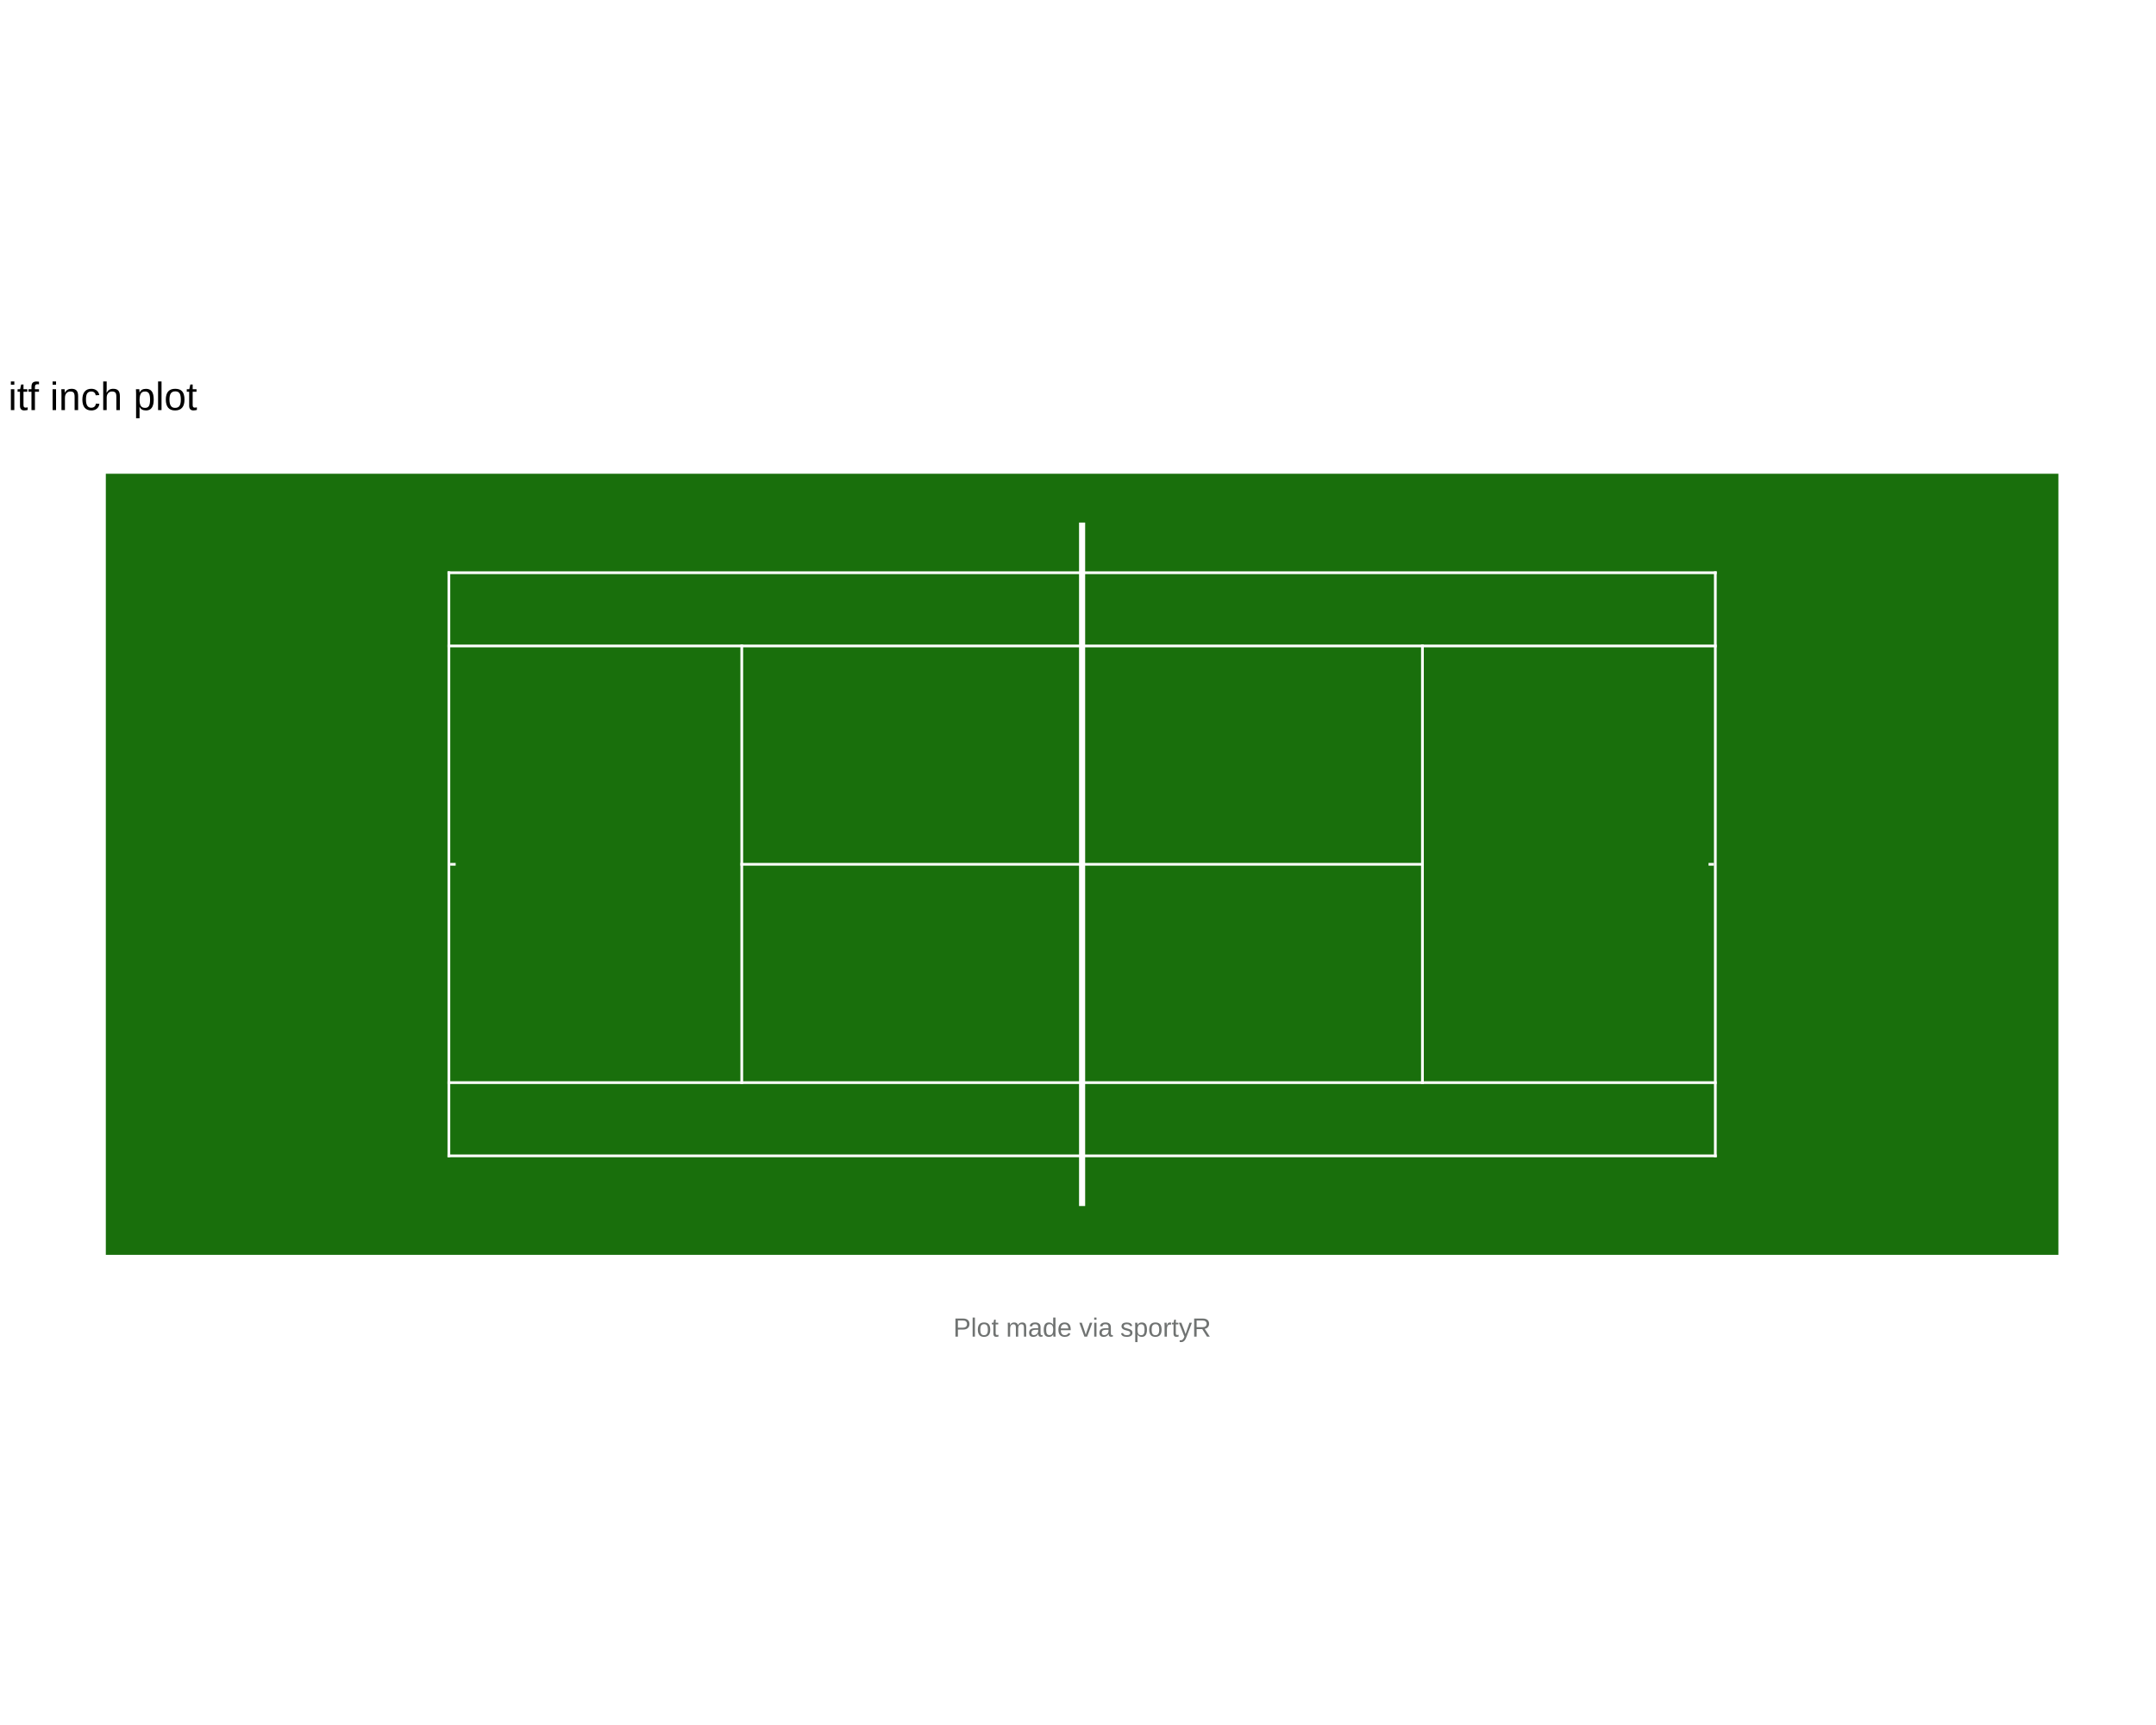
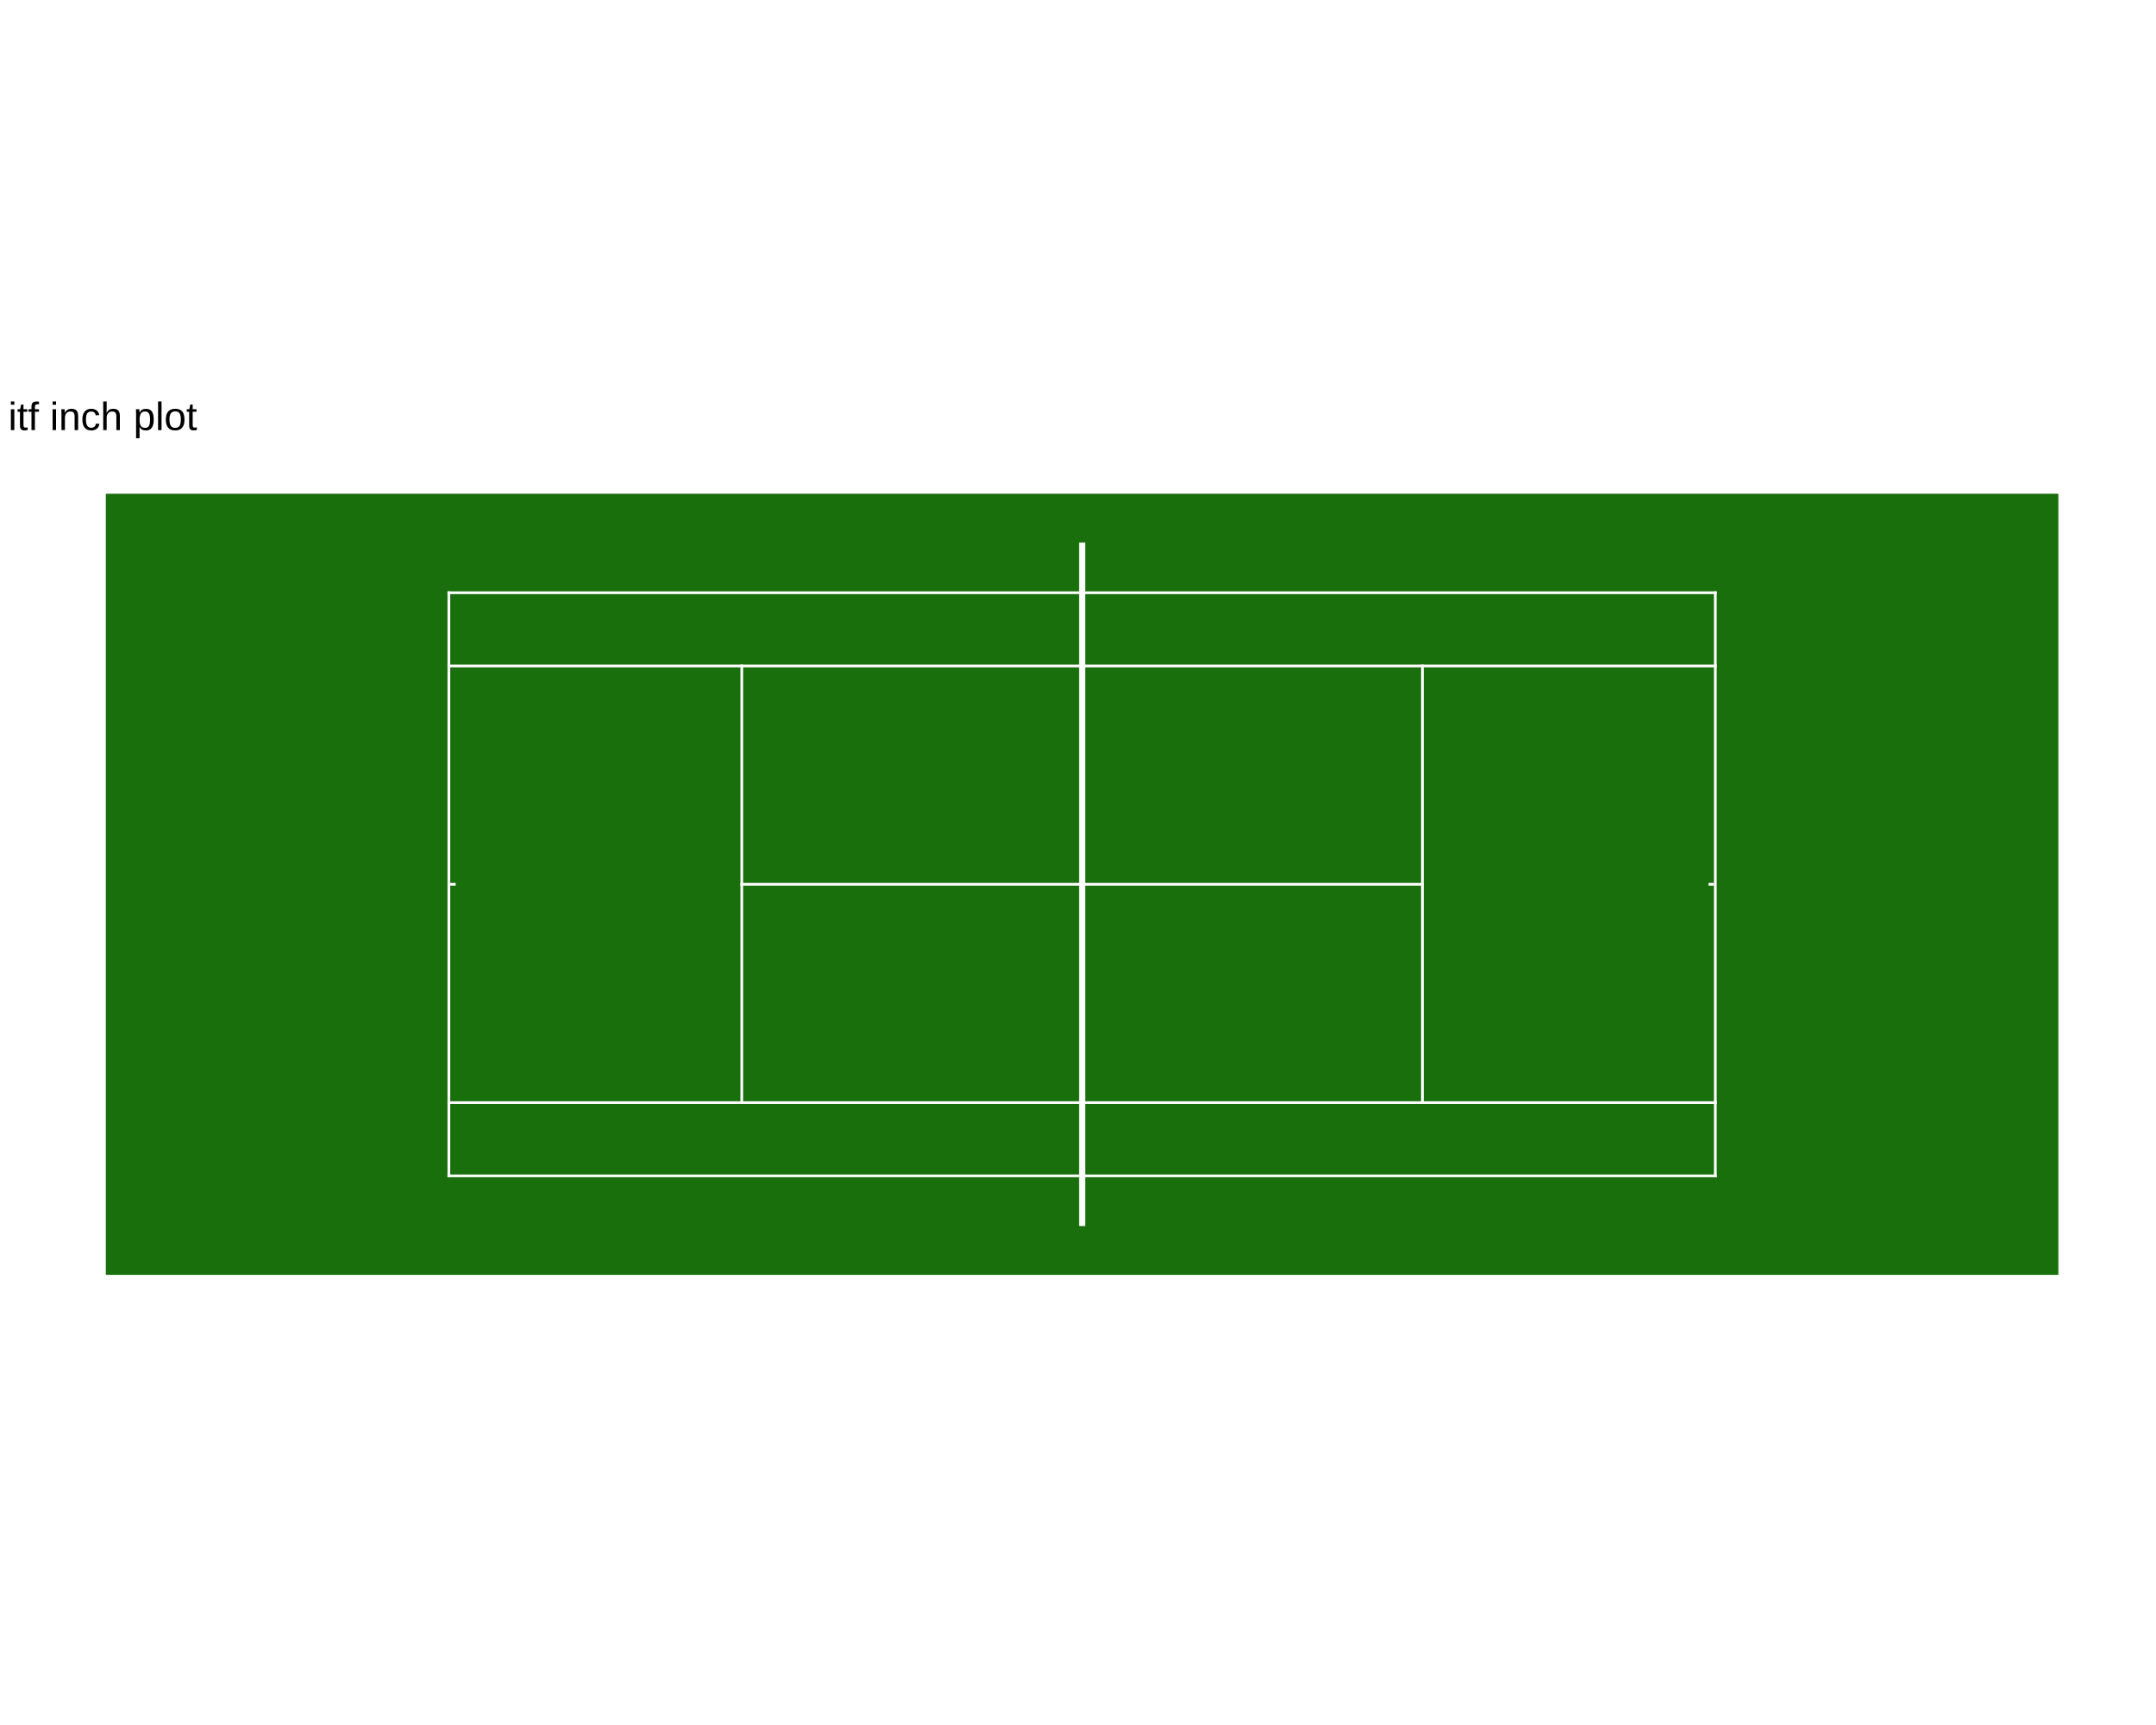
<svg xmlns="http://www.w3.org/2000/svg" viewBox="0 0 720.00 576.00">
  <defs>
    <style type="text/css">
    line, polyline, polygon, path, rect, circle {
      fill: none;
      stroke: #000000;
      stroke-linecap: round;
      stroke-linejoin: round;
      stroke-miterlimit: 10.00;
    }
  </style>
  </defs>
  <rect width="100%" height="100%" style="stroke: none; fill: #FFFFFF;" />
  <defs>
-     <clipPath id="cpMC4wMHw3MjAuMDB8NDE5LjgwfDE1Ni4yMA==">
-       <rect x="0.00" y="156.20" width="720.00" height="263.60" />
+     <clipPath id="cpMC4wMHw3MjAuMDB8NDEzLjEyfDE2Mi44OA==">
+       <rect x="0.00" y="162.88" width="720.00" height="250.24" />
    </clipPath>
  </defs>
-   <rect x="0.00" y="156.20" width="720.00" height="263.60" style="stroke-width: 1.07; stroke: #FFFFFF; fill: #FFFFFF;" clip-path="url(#cpMC4wMHw3MjAuMDB8NDE5LjgwfDE1Ni4yMA==)" />
+   <rect x="0.00" y="162.88" width="720.00" height="250.24" style="stroke-width: 1.07; stroke: #FFFFFF; fill: #FFFFFF;" clip-path="url(#cpMC4wMHw3MjAuMDB8NDEzLjEyfDE2Mi44OA==)" />
  <defs>
    <clipPath id="cpMC4wMHw3MjAuMDB8NTc2LjAwfDAuMDA=">
      <rect x="0.00" y="0.00" width="720.00" height="576.00" />
    </clipPath>
  </defs>
  <defs>
-     <clipPath id="cpMi43NHw3MjAuMDB8NDMyLjA1fDE0NS4xNQ==">
-       <rect x="2.74" y="145.15" width="717.26" height="286.90" />
+     <clipPath id="cpMi43NHw3MjAuMDB8NDM4LjczfDE1MS44Mg==">
+       <rect x="2.74" y="151.82" width="717.26" height="286.90" />
    </clipPath>
  </defs>
-   <polygon points="35.34,419.01 361.37,419.01 361.37,158.19 35.34,158.19 35.34,419.01 687.40,419.01 361.37,419.01 361.37,158.19 687.40,158.19 687.40,419.01 " style="stroke-width: 1.07; stroke: none; fill: #196F0C;" clip-path="url(#cpMi43NHw3MjAuMDB8NDMyLjA1fDE0NS4xNQ==)" />
-   <polygon points="149.45,386.41 150.36,386.41 150.36,190.79 149.45,190.79 149.45,386.41 573.29,386.41 572.38,386.41 572.38,190.79 573.29,190.79 573.29,386.41 " style="stroke-width: 1.07; stroke: none; fill: #FFFFFF;" clip-path="url(#cpMi43NHw3MjAuMDB8NDMyLjA1fDE0NS4xNQ==)" />
-   <polygon points="149.45,386.41 361.37,386.41 361.37,385.50 149.45,385.50 149.45,386.41 573.29,386.41 361.37,386.41 361.37,385.50 573.29,385.50 573.29,386.41 " style="stroke-width: 1.07; stroke: none; fill: #FFFFFF;" clip-path="url(#cpMi43NHw3MjAuMDB8NDMyLjA1fDE0NS4xNQ==)" />
-   <polygon points="149.45,191.70 361.37,191.70 361.37,190.79 149.45,190.79 149.45,191.70 573.29,191.70 361.37,191.70 361.37,190.79 573.29,190.79 573.29,191.70 " style="stroke-width: 1.07; stroke: none; fill: #FFFFFF;" clip-path="url(#cpMi43NHw3MjAuMDB8NDMyLjA1fDE0NS4xNQ==)" />
-   <polygon points="149.45,361.96 361.37,361.96 361.37,361.05 149.45,361.05 149.45,361.96 573.29,361.96 361.37,361.96 361.37,361.05 573.29,361.05 573.29,361.96 " style="stroke-width: 1.07; stroke: none; fill: #FFFFFF;" clip-path="url(#cpMi43NHw3MjAuMDB8NDMyLjA1fDE0NS4xNQ==)" />
-   <polygon points="149.45,216.15 361.37,216.15 361.37,215.24 149.45,215.24 149.45,216.15 573.29,216.15 361.37,216.15 361.37,215.24 573.29,215.24 573.29,216.15 " style="stroke-width: 1.07; stroke: none; fill: #FFFFFF;" clip-path="url(#cpMi43NHw3MjAuMDB8NDMyLjA1fDE0NS4xNQ==)" />
-   <polygon points="247.26,361.96 248.17,361.96 248.17,215.24 247.26,215.24 247.26,361.96 475.48,361.96 474.57,361.96 474.57,215.24 475.48,215.24 475.48,361.96 " style="stroke-width: 1.07; stroke: none; fill: #FFFFFF;" clip-path="url(#cpMi43NHw3MjAuMDB8NDMyLjA1fDE0NS4xNQ==)" />
-   <polygon points="247.26,288.15 361.37,288.15 361.37,289.05 247.26,289.05 247.26,288.15 475.48,288.15 361.37,288.15 361.37,289.05 475.48,289.05 475.48,288.15 " style="stroke-width: 1.07; stroke: none; fill: #FFFFFF;" clip-path="url(#cpMi43NHw3MjAuMDB8NDMyLjA1fDE0NS4xNQ==)" />
-   <polygon points="150.36,288.15 152.17,288.15 152.17,289.05 150.36,289.05 150.36,288.15 572.38,288.15 570.57,288.15 570.57,289.05 572.38,289.05 572.38,288.15 " style="stroke-width: 1.07; stroke: none; fill: #FFFFFF;" clip-path="url(#cpMi43NHw3MjAuMDB8NDMyLjA1fDE0NS4xNQ==)" />
-   <polygon points="360.35,402.71 361.37,402.71 361.37,174.49 360.35,174.49 360.35,402.71 362.39,402.71 361.37,402.71 361.37,174.49 362.39,174.49 362.39,402.71 " style="stroke-width: 1.07; stroke: none; fill: #FFFFFF;" clip-path="url(#cpMi43NHw3MjAuMDB8NDMyLjA1fDE0NS4xNQ==)" />
+   <polygon points="35.34,425.69 361.37,425.69 361.37,164.87 35.34,164.87 35.34,425.69 687.40,425.69 361.37,425.69 361.37,164.87 687.40,164.87 687.40,425.69 " style="stroke-width: 1.07; stroke: none; fill: #196F0C;" clip-path="url(#cpMi43NHw3MjAuMDB8NDM4LjczfDE1MS44Mg==)" />
+   <polygon points="149.45,393.08 150.36,393.08 150.36,197.47 149.45,197.47 149.45,393.08 573.29,393.08 572.38,393.08 572.38,197.47 573.29,197.47 573.29,393.08 " style="stroke-width: 1.07; stroke: none; fill: #FFFFFF;" clip-path="url(#cpMi43NHw3MjAuMDB8NDM4LjczfDE1MS44Mg==)" />
+   <polygon points="149.45,393.08 361.37,393.08 361.37,392.18 149.45,392.18 149.45,393.08 573.29,393.08 361.37,393.08 361.37,392.18 573.29,392.18 573.29,393.08 " style="stroke-width: 1.07; stroke: none; fill: #FFFFFF;" clip-path="url(#cpMi43NHw3MjAuMDB8NDM4LjczfDE1MS44Mg==)" />
+   <polygon points="149.45,198.37 361.37,198.37 361.37,197.47 149.45,197.47 149.45,198.37 573.29,198.37 361.37,198.37 361.37,197.47 573.29,197.47 573.29,198.37 " style="stroke-width: 1.07; stroke: none; fill: #FFFFFF;" clip-path="url(#cpMi43NHw3MjAuMDB8NDM4LjczfDE1MS44Mg==)" />
+   <polygon points="149.45,368.63 361.37,368.63 361.37,367.73 149.45,367.73 149.45,368.63 573.29,368.63 361.37,368.63 361.37,367.73 573.29,367.73 573.29,368.63 " style="stroke-width: 1.07; stroke: none; fill: #FFFFFF;" clip-path="url(#cpMi43NHw3MjAuMDB8NDM4LjczfDE1MS44Mg==)" />
+   <polygon points="149.45,222.83 361.37,222.83 361.37,221.92 149.45,221.92 149.45,222.83 573.29,222.83 361.37,222.83 361.37,221.92 573.29,221.92 573.29,222.83 " style="stroke-width: 1.07; stroke: none; fill: #FFFFFF;" clip-path="url(#cpMi43NHw3MjAuMDB8NDM4LjczfDE1MS44Mg==)" />
+   <polygon points="247.26,368.63 248.17,368.63 248.17,221.92 247.26,221.92 247.26,368.63 475.48,368.63 474.57,368.63 474.57,221.92 475.48,221.92 475.48,368.63 " style="stroke-width: 1.07; stroke: none; fill: #FFFFFF;" clip-path="url(#cpMi43NHw3MjAuMDB8NDM4LjczfDE1MS44Mg==)" />
+   <polygon points="247.26,294.82 361.37,294.82 361.37,295.73 247.26,295.73 247.26,294.82 475.48,294.82 361.37,294.82 361.37,295.73 475.48,295.73 475.48,294.82 " style="stroke-width: 1.07; stroke: none; fill: #FFFFFF;" clip-path="url(#cpMi43NHw3MjAuMDB8NDM4LjczfDE1MS44Mg==)" />
+   <polygon points="150.36,294.82 152.17,294.82 152.17,295.73 150.36,295.73 150.36,294.82 572.38,294.82 570.57,294.82 570.57,295.73 572.38,295.73 572.38,294.82 " style="stroke-width: 1.07; stroke: none; fill: #FFFFFF;" clip-path="url(#cpMi43NHw3MjAuMDB8NDM4LjczfDE1MS44Mg==)" />
+   <polygon points="360.35,409.39 361.37,409.39 361.37,181.17 360.35,181.17 360.35,409.39 362.39,409.39 361.37,409.39 361.37,181.17 362.39,181.17 362.39,409.39 " style="stroke-width: 1.07; stroke: none; fill: #FFFFFF;" clip-path="url(#cpMi43NHw3MjAuMDB8NDM4LjczfDE1MS44Mg==)" />
  <defs>
    <clipPath id="cpMC4wMHw3MjAuMDB8NTc2LjAwfDAuMDA=">
      <rect x="0.00" y="0.00" width="720.00" height="576.00" />
    </clipPath>
  </defs>
  <g clip-path="url(#cpMC4wMHw3MjAuMDB8NTc2LjAwfDAuMDA=)">
-     <text x="2.74" y="136.93" style="font-size: 13.20px; font-family: Liberation Sans;" textLength="63.00px" lengthAdjust="spacingAndGlyphs">itf inch plot</text>
-   </g>
-   <g clip-path="url(#cpMC4wMHw3MjAuMDB8NTc2LjAwfDAuMDA=)">
-     <text x="318.35" y="446.32" style="font-size: 8.80px; fill: #707372; font-family: Liberation Sans;" textLength="86.03px" lengthAdjust="spacingAndGlyphs">Plot made via sportyR</text>
+     <text x="2.74" y="143.61" style="font-size: 13.20px; font-family: Liberation Sans;" textLength="63.00px" lengthAdjust="spacingAndGlyphs">itf inch plot</text>
  </g>
</svg>
